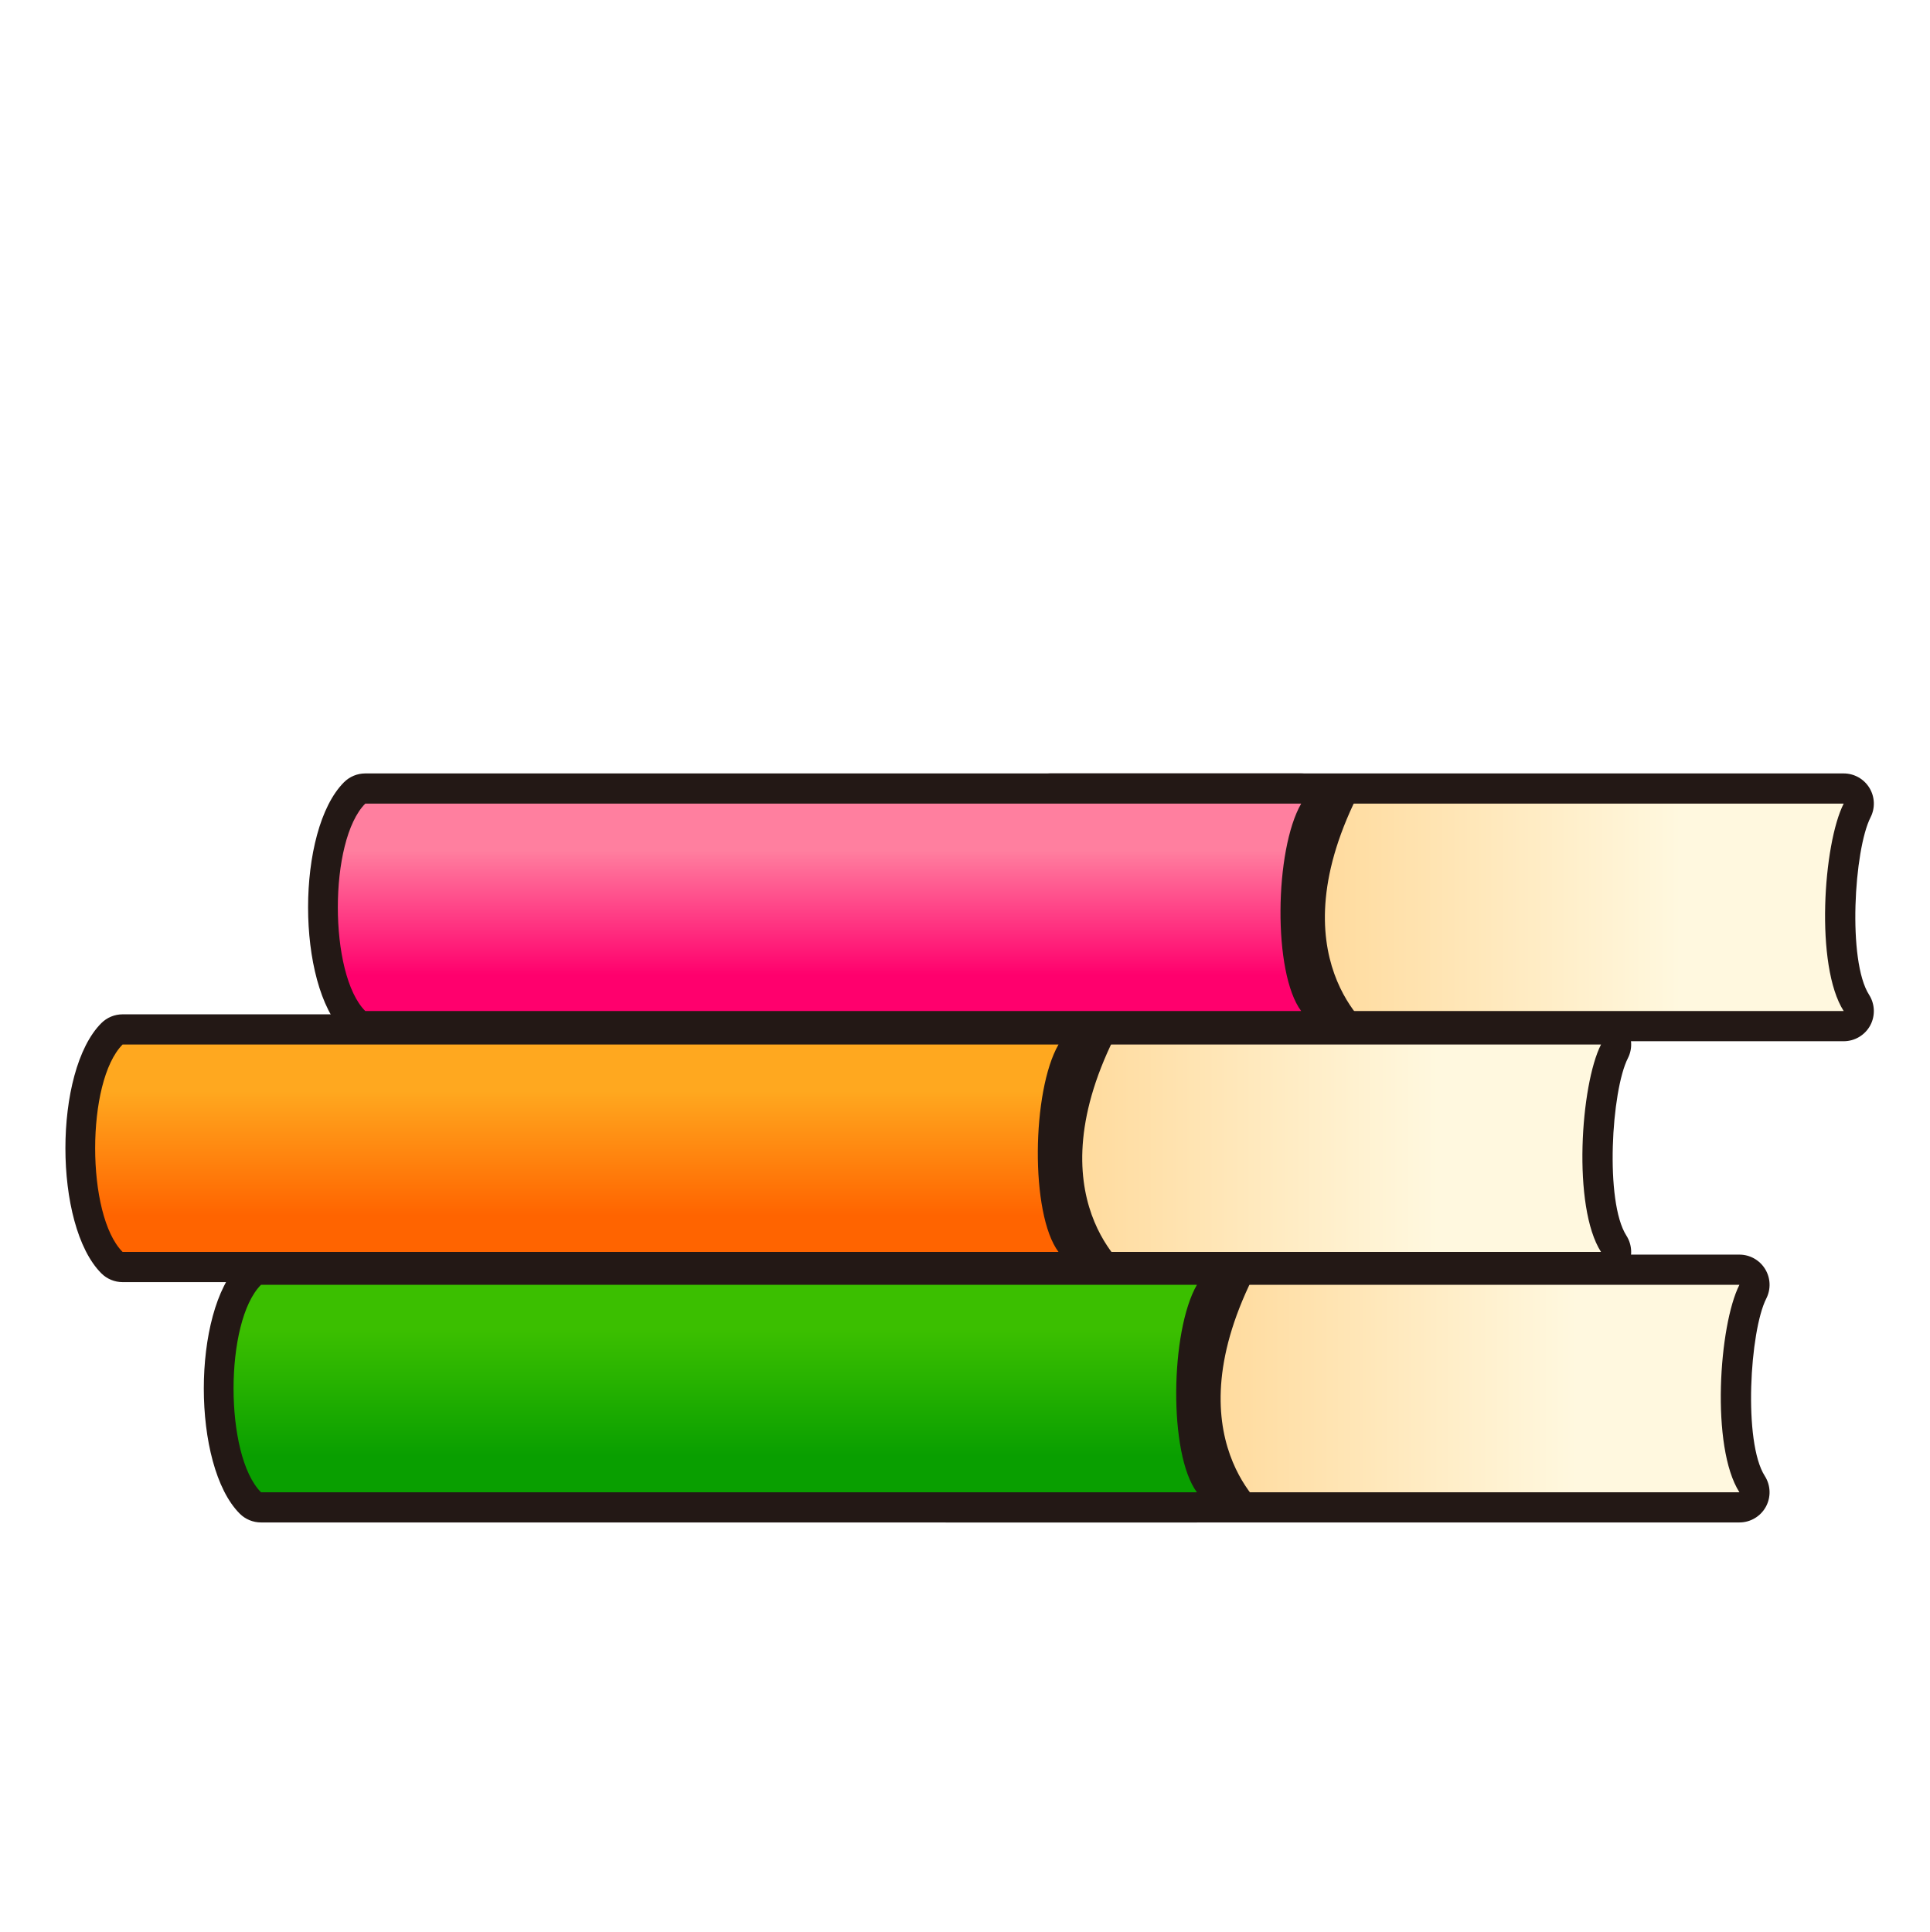
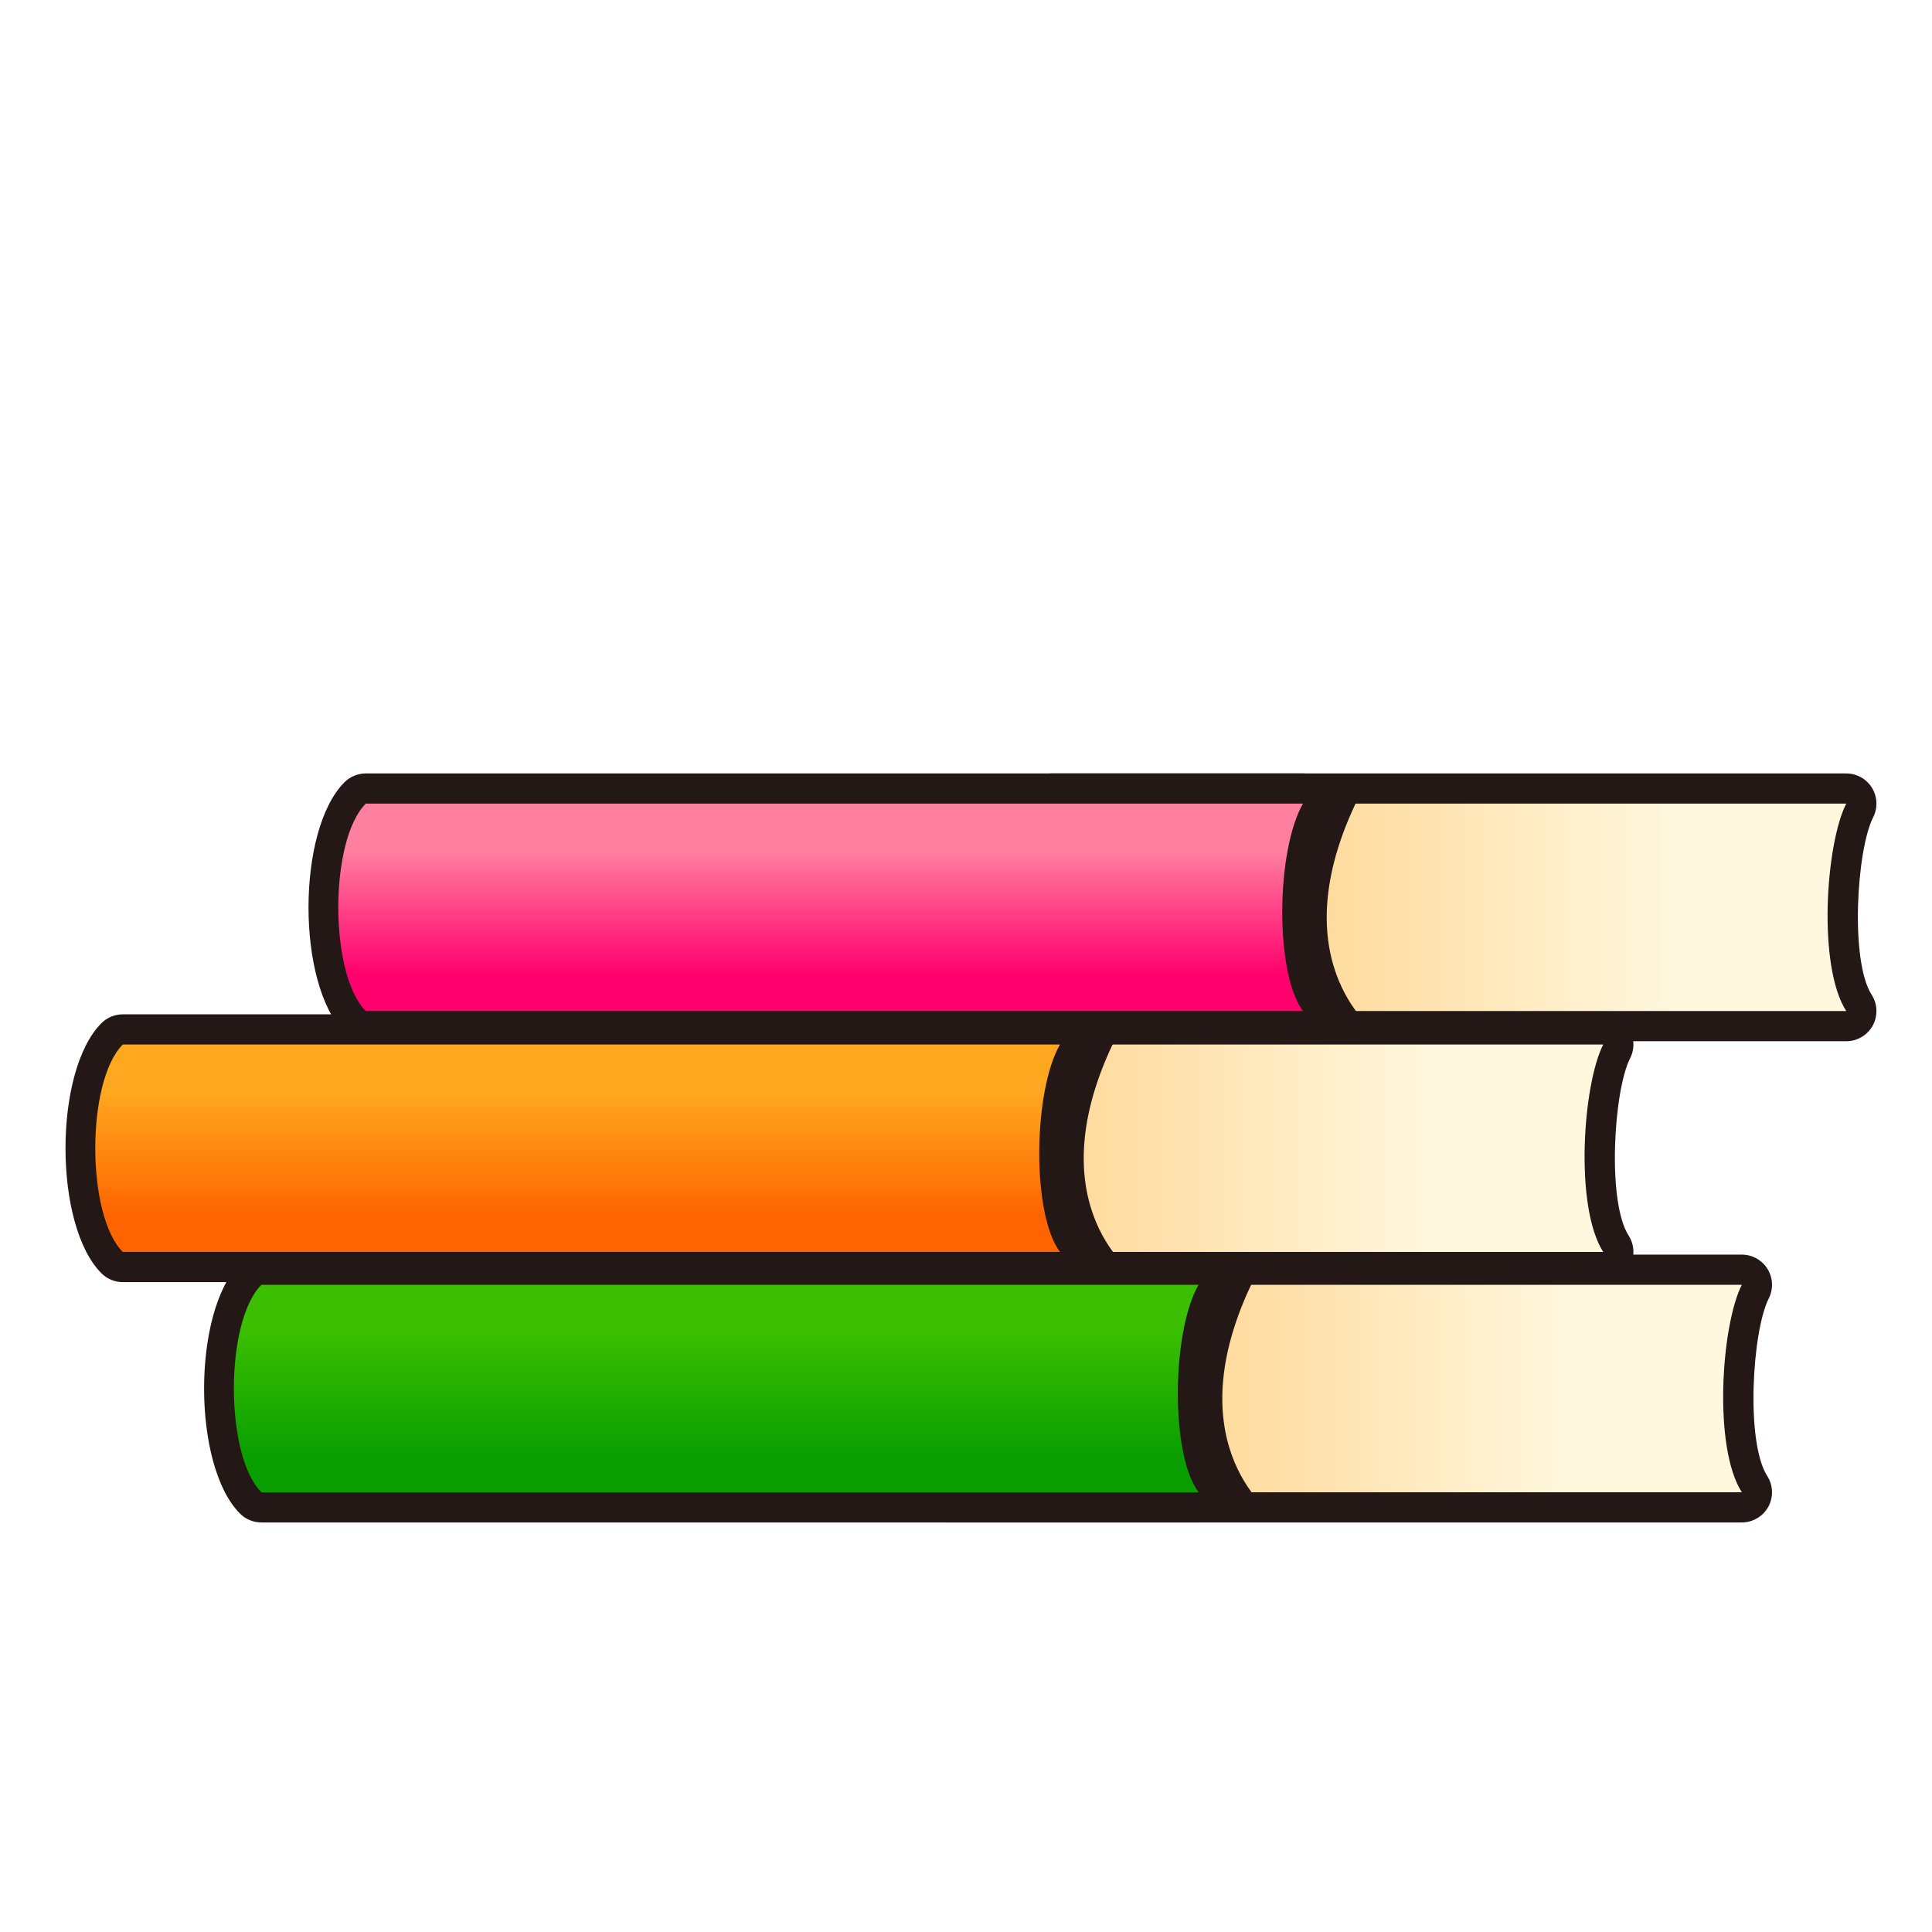
- <svg xmlns="http://www.w3.org/2000/svg" width="647px" height="648px" viewBox="0 0 64 64" preserveAspectRatio="none" version="1.1">
+ <svg xmlns="http://www.w3.org/2000/svg" width="64px" height="64px" viewBox="0 0 64 64" preserveAspectRatio="none" version="1.1">
  <defs id="frame0_defs83" />
  <g id="frame0_g3">
    <g id="frame0_g5">
      <path style="fill:#231815;" d="M53.109,42.472H26.783c-0.552,0-1-0.447-1-1v-6.871    c0-0.553,0.448-1,1-1H53.109c0.348,0,0.671,0.181,0.853,0.478    S54.158,34.745,54,35.055c-0.545,1.068-0.771,4.751-0.049,5.877    c0.197,0.308,0.211,0.699,0.036,1.02C53.812,42.272,53.475,42.472,53.109,42.472    z M27.783,40.472h23.911c-0.312-1.499-0.242-3.427,0.058-4.871h-23.969V40.472z" id="frame0_path7" />
      <linearGradient id="frame0_SVGID_1_" gradientUnits="userSpaceOnUse" x1="47.697" y1="38.036" x2="30.276" y2="38.036">
        <stop offset="0" style="stop-color:#FFF8DF" id="frame0_stop10" />
        <stop offset="1" style="stop-color:#FFCD7F" id="frame0_stop12" />
      </linearGradient>
      <path style="fill:url(#frame0_SVGID_1_);" d="M53.109,34.601c-4.566,0-26.326,0-26.326,0v6.871    c0,0,21.141,0,26.326,0C52.15,39.977,52.433,35.928,53.109,34.601z" id="frame0_path14" />
    </g>
    <g id="frame0_g16">
      <path style="fill:#231815;" d="M35.113,42.472H4.067c-0.265,0-0.52-0.105-0.707-0.293    c-1.587-1.587-1.587-6.697,0-8.285c0.188-0.188,0.442-0.293,0.707-0.293h31.046    c0.357,0,0.688,0.19,0.866,0.5s0.179,0.69,0,1    c-0.769,1.33-0.7,4.923-0.065,5.772c0.227,0.303,0.263,0.708,0.094,1.047    C35.838,42.258,35.492,42.472,35.113,42.472z M4.571,40.472h29.08    c-0.333-1.473-0.289-3.395,0.051-4.871H4.572    C4.025,36.676,4.025,39.397,4.571,40.472z" id="frame0_path18" />
      <linearGradient id="frame0_SVGID_2_" gradientUnits="userSpaceOnUse" x1="19.134" y1="36.14" x2="19.134" y2="40.28">
        <stop offset="0" style="stop-color:#FFA81F" id="frame0_stop21" />
        <stop offset="1" style="stop-color:#FF6400" id="frame0_stop23" />
      </linearGradient>
      <path style="fill:url(#frame0_SVGID_2_);" d="M35.113,41.472c-7.378,0-25.97,0-31.046,0    c-1.214-1.214-1.214-5.656,0-6.871c7.26,0,23.374,0,31.046,0    C34.228,36.135,34.168,40.208,35.113,41.472z" id="frame0_path25" />
    </g>
    <path style="fill:#231815;" d="M37.102,34.104h-1.465c0,0-1.778,5.409,0,8.057h1.883   C37.52,42.16,34.172,39.717,37.102,34.104z" id="frame0_path27" />
  </g>
  <g id="frame0_g29">
    <g id="frame0_g31">
      <path style="fill:#231815;" d="M57.7,50.433H31.374c-0.552,0-1-0.447-1-1v-6.872    c0-0.553,0.448-1,1-1h26.326c0.348,0,0.671,0.181,0.853,0.478    s0.196,0.666,0.038,0.977c-0.544,1.068-0.771,4.752-0.049,5.878    c0.197,0.309,0.211,0.699,0.035,1.02    C58.402,50.233,58.065,50.433,57.7,50.433z M32.374,48.433h23.912    c-0.313-1.499-0.243-3.428,0.057-4.872h-23.969V48.433z" id="frame0_path33" />
      <linearGradient id="frame0_SVGID_3_" gradientUnits="userSpaceOnUse" x1="52.288" y1="45.997" x2="34.867" y2="45.997">
        <stop offset="0" style="stop-color:#FFF8DF" id="frame0_stop36" />
        <stop offset="1" style="stop-color:#FFCD7F" id="frame0_stop38" />
      </linearGradient>
      <path style="fill:url(#frame0_SVGID_3_);" d="M57.7,42.561c-4.566,0-26.326,0-26.326,0v6.872    c0,0,21.141,0,26.326,0C56.741,47.937,57.023,43.889,57.7,42.561z" id="frame0_path40" />
    </g>
    <g id="frame0_g42">
      <path style="fill:#231815;" d="M39.704,50.433H8.658c-0.265,0-0.52-0.105-0.707-0.293    c-1.587-1.588-1.587-6.698,0-8.286c0.188-0.188,0.442-0.293,0.707-0.293h31.046    c0.357,0,0.688,0.19,0.866,0.5s0.179,0.69,0,1    c-0.768,1.331-0.7,4.925-0.065,5.773c0.227,0.303,0.263,0.708,0.094,1.047    C40.429,50.219,40.083,50.433,39.704,50.433z M9.163,48.433h29.081    c-0.334-1.473-0.29-3.395,0.05-4.872H9.163    C8.617,44.636,8.617,47.357,9.163,48.433z" id="frame0_path44" />
      <linearGradient id="frame0_SVGID_4_" gradientUnits="userSpaceOnUse" x1="23.725" y1="44.1" x2="23.725" y2="48.241">
        <stop offset="0" style="stop-color:#3BBF00" id="frame0_stop47" />
        <stop offset="1" style="stop-color:#099F00" id="frame0_stop49" />
      </linearGradient>
      <path style="fill:url(#frame0_SVGID_4_);" d="M39.704,49.433c-7.378,0-25.97,0-31.046,0    c-1.214-1.215-1.214-5.657,0-6.872c7.26,0,23.374,0,31.046,0    C38.818,44.096,38.759,48.169,39.704,49.433z" id="frame0_path51" />
    </g>
    <path style="fill:#231815;" d="M41.692,42.064h-1.465c0,0-1.778,5.409,0,8.057h1.883   C42.11,50.121,38.763,47.677,41.692,42.064z" id="frame0_path53" />
  </g>
  <g id="frame0_g55">
    <g id="frame0_g57">
      <path style="fill:#231815;" d="M61.159,34.492H34.833c-0.553,0-1-0.447-1-1v-6.871    c0-0.552,0.447-1,1-1h26.326c0.348,0,0.671,0.181,0.853,0.478    s0.196,0.667,0.038,0.977c-0.545,1.068-0.771,4.751-0.049,5.877    c0.197,0.308,0.211,0.699,0.036,1.02    C61.861,34.293,61.524,34.492,61.159,34.492z M35.833,32.492h23.911    c-0.312-1.499-0.242-3.427,0.058-4.871h-23.969V32.492z" id="frame0_path59" />
      <linearGradient id="frame0_SVGID_5_" gradientUnits="userSpaceOnUse" x1="55.747" y1="30.057" x2="38.325" y2="30.057">
        <stop offset="0" style="stop-color:#FFF8DF" id="frame0_stop62" />
        <stop offset="1" style="stop-color:#FFCD7F" id="frame0_stop64" />
      </linearGradient>
      <path style="fill:url(#frame0_SVGID_5_);" d="M61.159,26.621c-4.566,0-26.326,0-26.326,0v6.871    c0,0,21.141,0,26.326,0C60.2,31.997,60.482,27.948,61.159,26.621z" id="frame0_path66" />
    </g>
    <g id="frame0_g68">
      <path style="fill:#231815;" d="M43.163,34.492H12.117c-0.265,0-0.52-0.105-0.707-0.293    c-1.587-1.587-1.587-6.697,0-8.285c0.188-0.188,0.442-0.293,0.707-0.293h31.046    c0.357,0,0.688,0.19,0.866,0.5c0.179,0.309,0.179,0.69,0,1    c-0.768,1.33-0.7,4.923-0.065,5.772c0.227,0.303,0.263,0.708,0.094,1.047    C43.888,34.278,43.542,34.492,43.163,34.492z M12.622,32.492h29.08    c-0.333-1.472-0.289-3.394,0.051-4.871H12.622    C12.076,28.696,12.076,31.417,12.622,32.492z" id="frame0_path70" />
      <linearGradient id="frame0_SVGID_6_" gradientUnits="userSpaceOnUse" x1="27.184" y1="28.161" x2="27.184" y2="32.301">
        <stop offset="0" style="stop-color:#FF7F9F" id="frame0_stop73" />
        <stop offset="1" style="stop-color:#FF006D" id="frame0_stop75" />
      </linearGradient>
      <path style="fill:url(#frame0_SVGID_6_);" d="M43.163,33.492c-7.378,0-25.97,0-31.046,0    c-1.214-1.214-1.214-5.656,0-6.871c7.26,0,23.374,0,31.046,0    C42.277,28.156,42.218,32.229,43.163,33.492z" id="frame0_path77" />
    </g>
    <path style="fill:#231815;" d="M45.151,26.125h-1.465c0,0-1.778,5.409,0,8.057h1.883   C45.569,34.182,42.222,31.737,45.151,26.125z" id="frame0_path79" />
  </g>
</svg>
